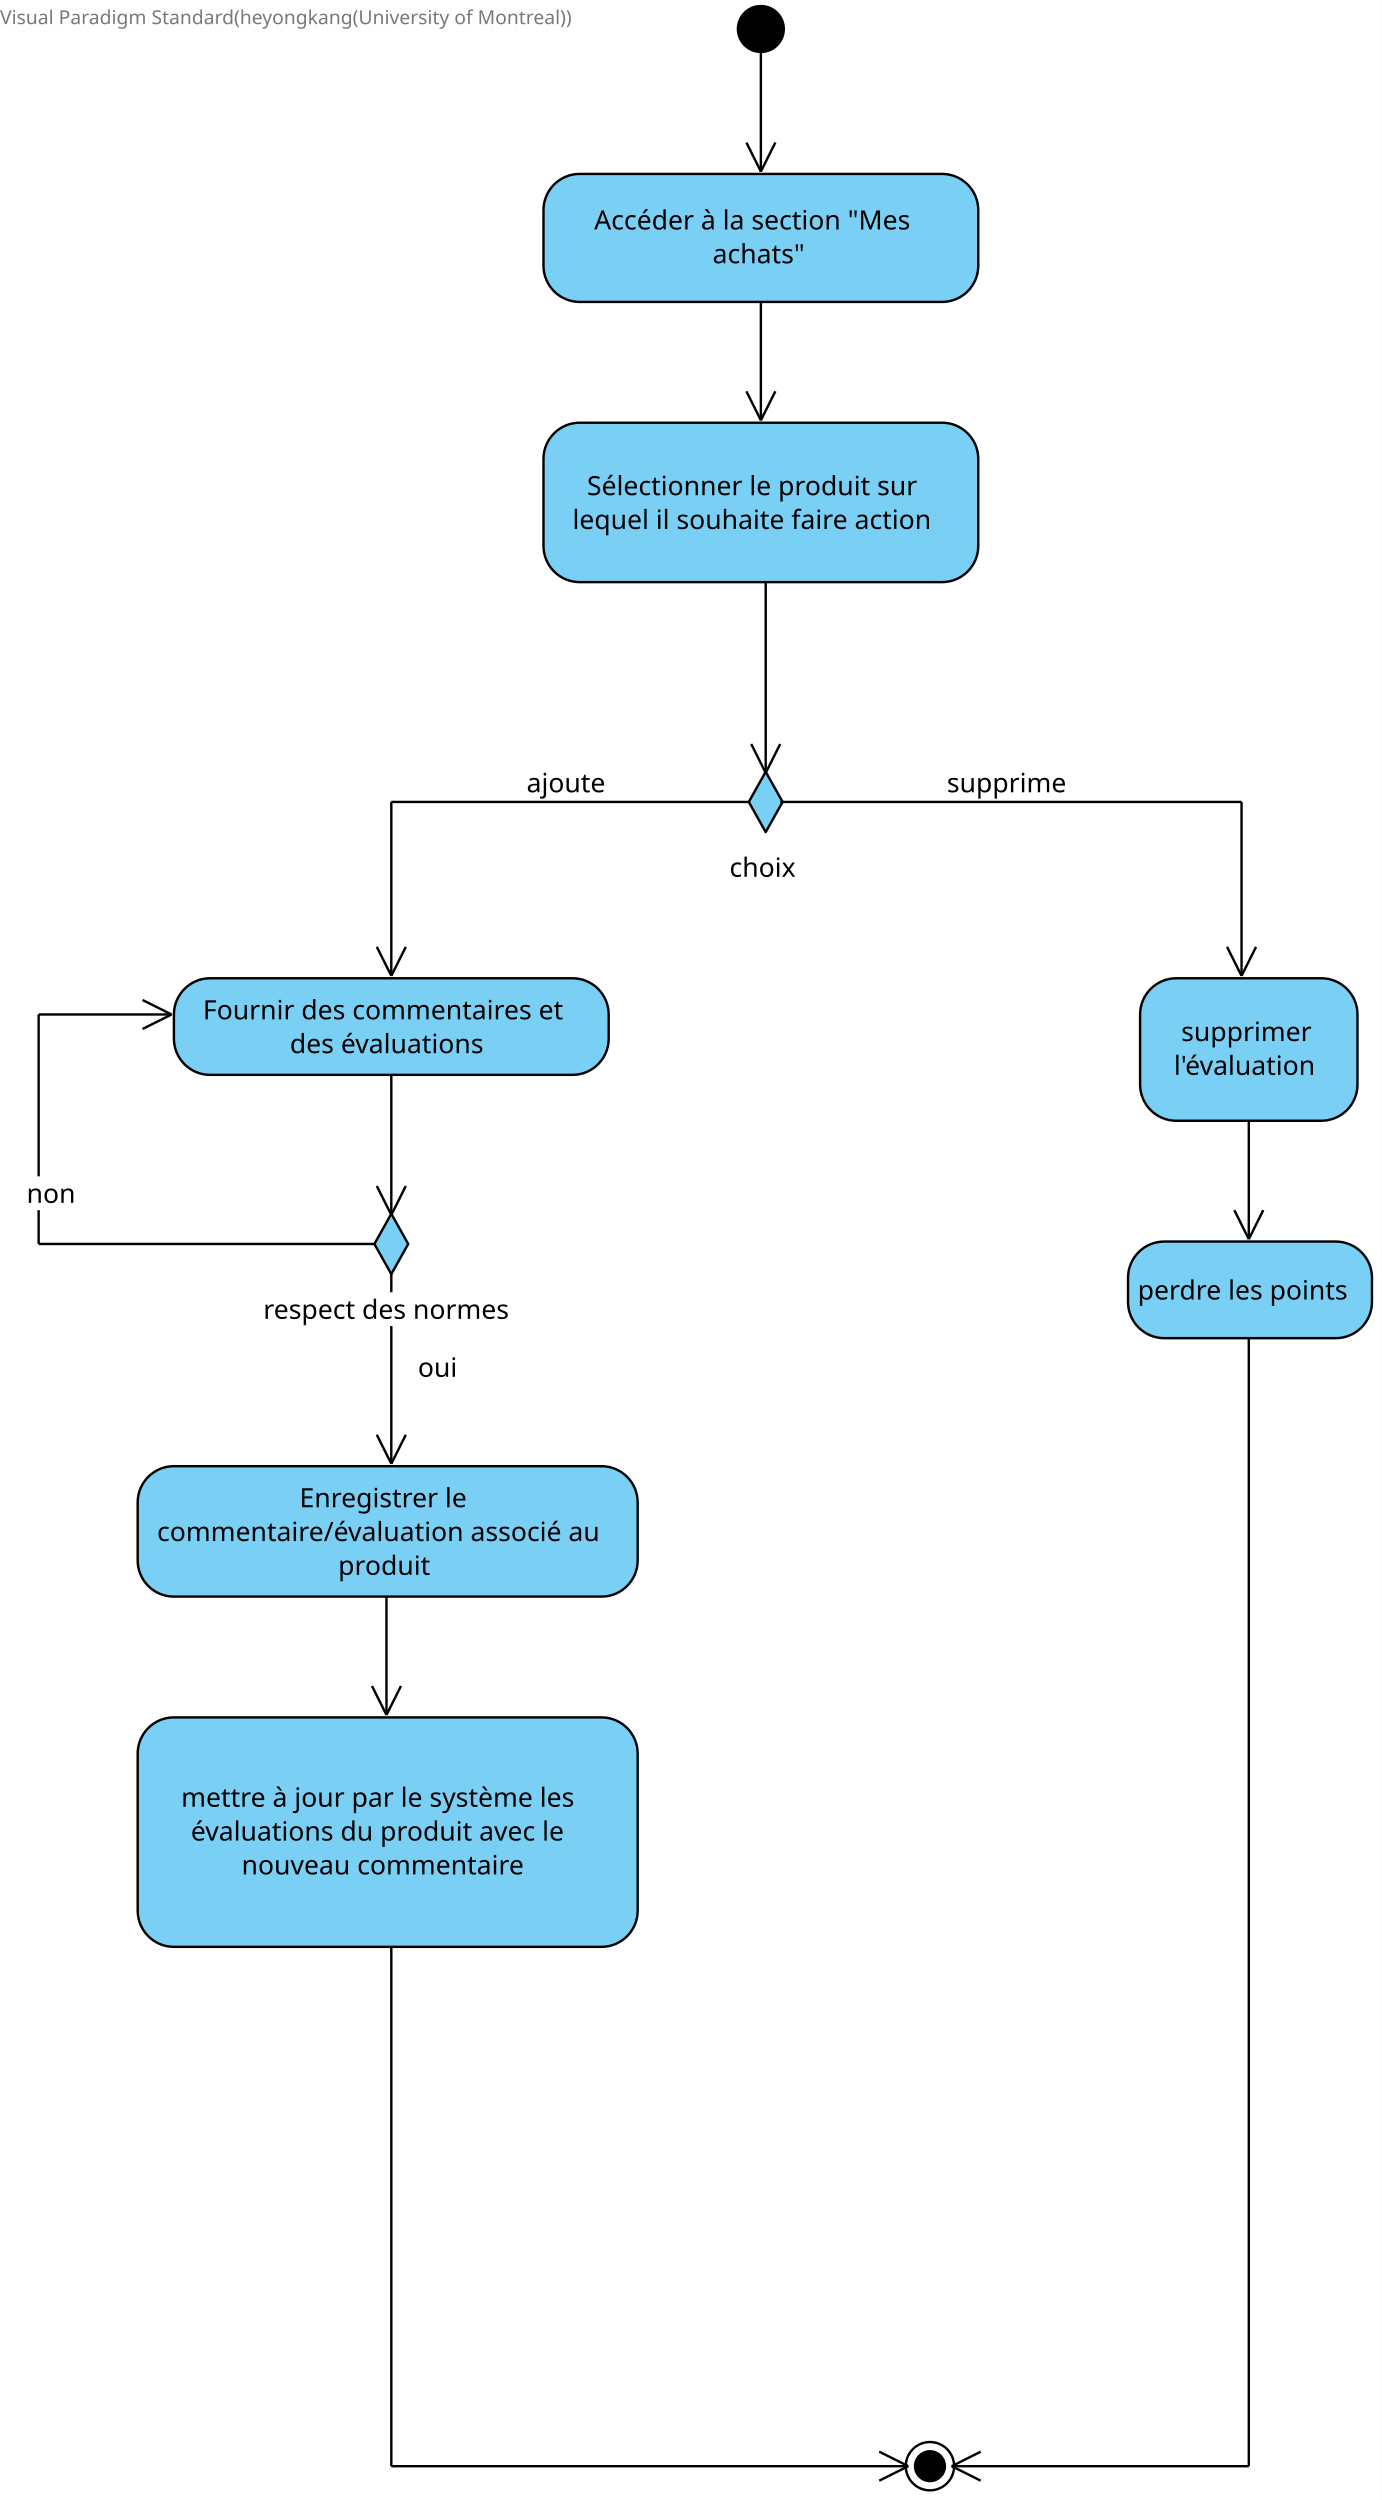
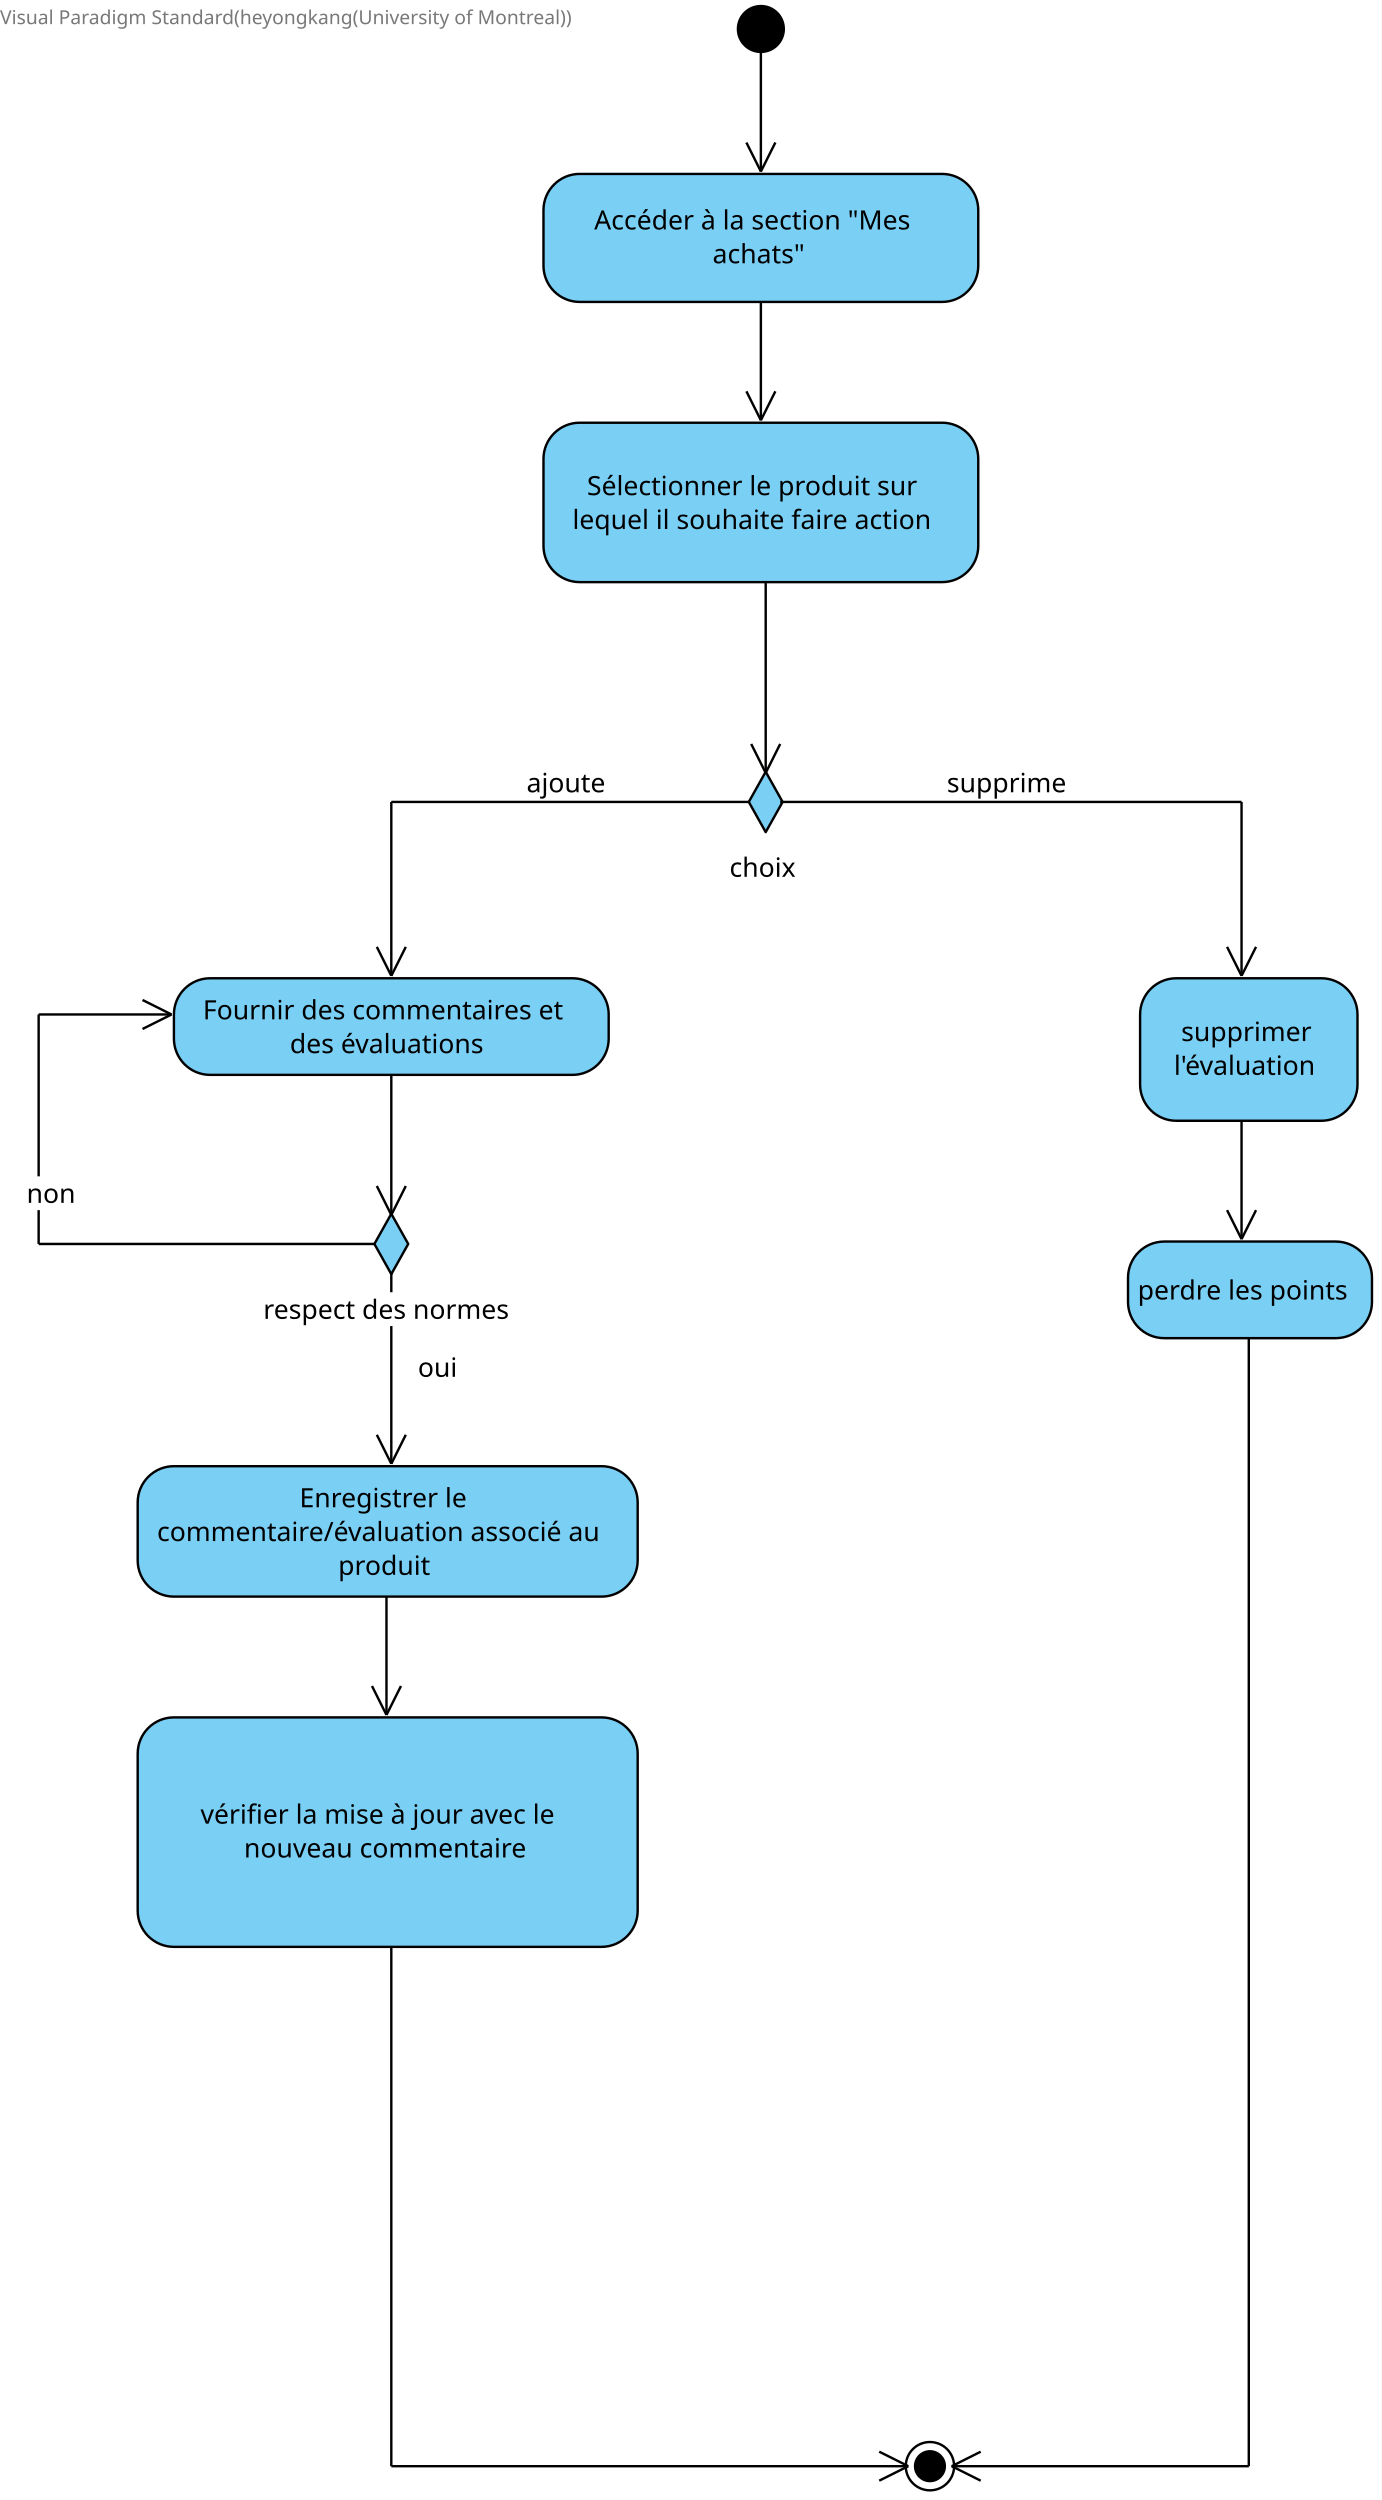
<svg xmlns="http://www.w3.org/2000/svg" fill-opacity="0" color-rendering="auto" color-interpolation="auto" text-rendering="auto" stroke="rgb(0,0,0)" stroke-linecap="square" width="572" stroke-miterlimit="10" shape-rendering="auto" stroke-opacity="0" fill="rgb(0,0,0)" stroke-dasharray="none" font-weight="normal" stroke-width="1" height="1035" font-family="'Dialog'" font-style="normal" stroke-linejoin="miter" font-size="12px" stroke-dashoffset="0" image-rendering="auto">
  <defs id="genericDefs" />
  <g>
    <defs id="defs1">
      <clipPath clipPathUnits="userSpaceOnUse" id="clipPath1">
        <path d="M-7 -7 L51 -7 L51 31 L-7 31 L-7 -7 Z" />
      </clipPath>
      <clipPath clipPathUnits="userSpaceOnUse" id="clipPath2">
        <path d="M-7 -7 L191 -7 L191 64 L-7 64 L-7 -7 Z" />
      </clipPath>
      <clipPath clipPathUnits="userSpaceOnUse" id="clipPath3">
        <path d="M0 0 L0 53 L180 53 L180 0 Z" />
      </clipPath>
      <clipPath clipPathUnits="userSpaceOnUse" id="clipPath4">
        <path d="M-7 -7 L191 -7 L191 77 L-7 77 L-7 -7 Z" />
      </clipPath>
      <clipPath clipPathUnits="userSpaceOnUse" id="clipPath5">
        <path d="M0 0 L0 66 L180 66 L180 0 Z" />
      </clipPath>
      <clipPath clipPathUnits="userSpaceOnUse" id="clipPath6">
        <path d="M-7 -7 L191 -7 L191 51 L-7 51 L-7 -7 Z" />
      </clipPath>
      <clipPath clipPathUnits="userSpaceOnUse" id="clipPath7">
        <path d="M0 0 L0 40 L180 40 L180 0 Z" />
      </clipPath>
      <clipPath clipPathUnits="userSpaceOnUse" id="clipPath8">
        <path d="M-7 -7 L31 -7 L31 51 L-7 51 L-7 -7 Z" />
      </clipPath>
      <clipPath clipPathUnits="userSpaceOnUse" id="clipPath9">
        <path d="M-7 -7 L218 -7 L218 65 L-7 65 L-7 -7 Z" />
      </clipPath>
      <clipPath clipPathUnits="userSpaceOnUse" id="clipPath10">
        <path d="M0 0 L0 54 L207 54 L207 0 Z" />
      </clipPath>
      <clipPath clipPathUnits="userSpaceOnUse" id="clipPath11">
        <path d="M-7 -7 L218 -7 L218 106 L-7 106 L-7 -7 Z" />
      </clipPath>
      <clipPath clipPathUnits="userSpaceOnUse" id="clipPath12">
        <path d="M0 0 L0 95 L207 95 L207 0 Z" />
      </clipPath>
      <clipPath clipPathUnits="userSpaceOnUse" id="clipPath13">
        <path d="M-7 -7 L101 -7 L101 70 L-7 70 L-7 -7 Z" />
      </clipPath>
      <clipPath clipPathUnits="userSpaceOnUse" id="clipPath14">
        <path d="M0 0 L0 59 L90 59 L90 0 Z" />
      </clipPath>
      <clipPath clipPathUnits="userSpaceOnUse" id="clipPath15">
        <path d="M-7 -7 L112 -7 L112 51 L-7 51 L-7 -7 Z" />
      </clipPath>
      <clipPath clipPathUnits="userSpaceOnUse" id="clipPath16">
        <path d="M0 0 L0 40 L101 40 L101 0 Z" />
      </clipPath>
      <clipPath clipPathUnits="userSpaceOnUse" id="clipPath17">
        <path d="M-7 -7 L31 -7 L31 31 L-7 31 L-7 -7 Z" />
      </clipPath>
      <clipPath clipPathUnits="userSpaceOnUse" id="clipPath18">
+         <path d="M-125 -14 L250 -14 L250 28 L-125 28 L-125 -14 Z" />
+       </clipPath>
+       <clipPath clipPathUnits="userSpaceOnUse" id="clipPath19">
        <path d="M-50 -14 L100 -14 L100 28 L-50 28 L-50 -14 Z" />
-       </clipPath>
-       <clipPath clipPathUnits="userSpaceOnUse" id="clipPath19">
-         <path d="M-125 -14 L250 -14 L250 28 L-125 28 L-125 -14 Z" />
      </clipPath>
      <clipPath clipPathUnits="userSpaceOnUse" id="clipPath20">
        <path d="M0 0 L104 0 L104 154 L0 154 L0 0 Z" />
      </clipPath>
      <clipPath clipPathUnits="userSpaceOnUse" id="clipPath21">
        <path d="M0 0 L0 154 L104 154 L104 0 Z" />
      </clipPath>
      <clipPath clipPathUnits="userSpaceOnUse" id="clipPath22">
        <path d="M0 0 L104 0 L104 153 L0 153 L0 0 Z" />
      </clipPath>
      <clipPath clipPathUnits="userSpaceOnUse" id="clipPath23">
        <path d="M0 0 L0 153 L104 153 L104 0 Z" />
      </clipPath>
      <clipPath clipPathUnits="userSpaceOnUse" id="clipPath24">
        <path d="M0 0 L104 0 L104 162 L0 162 L0 0 Z" />
      </clipPath>
      <clipPath clipPathUnits="userSpaceOnUse" id="clipPath25">
        <path d="M0 0 L0 140 L104 140 L104 0 ZM0 154 L0 162 L104 162 L104 154 Z" />
      </clipPath>
      <clipPath clipPathUnits="userSpaceOnUse" id="clipPath26">
        <path d="M0 0 L243 0 L243 199 L0 199 L0 0 Z" />
      </clipPath>
      <clipPath clipPathUnits="userSpaceOnUse" id="clipPath27">
        <path d="M77 117 L77 131 L36 131 L36 117 ZM0 0 L0 199 L197 199 L197 189 L234 189 L234 199 L243 199 L243 179 L133 179 L133 165 L243 165 L243 0 Z" />
      </clipPath>
      <clipPath clipPathUnits="userSpaceOnUse" id="clipPath28">
        <path d="M0 0 L104 0 L104 183 L0 183 L0 0 Z" />
      </clipPath>
      <clipPath clipPathUnits="userSpaceOnUse" id="clipPath29">
        <path d="M0 0 L0 58 L104 58 L104 0 ZM88 82 L88 96 L51 96 L51 82 ZM0 72 L0 183 L104 183 L104 72 Z" />
      </clipPath>
      <clipPath clipPathUnits="userSpaceOnUse" id="clipPath30">
        <path d="M75 161 L75 175 L25 175 L25 161 ZM0 0 L0 183 L104 183 L104 0 Z" />
      </clipPath>
      <clipPath clipPathUnits="userSpaceOnUse" id="clipPath31">
        <path d="M0 0 L295 0 L295 176 L0 176 L0 0 Z" />
      </clipPath>
      <clipPath clipPathUnits="userSpaceOnUse" id="clipPath32">
        <path d="M181 35 L181 49 L110 49 L110 35 ZM69 70 L69 84 L19 84 L19 70 ZM0 0 L0 176 L295 176 L295 0 Z" />
      </clipPath>
      <clipPath clipPathUnits="userSpaceOnUse" id="clipPath33">
        <path d="M0 0 L252 0 L252 176 L0 176 L0 0 Z" />
      </clipPath>
      <clipPath clipPathUnits="userSpaceOnUse" id="clipPath34">
        <path d="M151 35 L151 49 L97 49 L97 35 ZM230 70 L230 84 L180 84 L180 70 ZM0 0 L0 176 L252 176 L252 0 Z" />
      </clipPath>
      <clipPath clipPathUnits="userSpaceOnUse" id="clipPath35">
        <path d="M0 0 L227 0 L227 571 L0 571 L0 0 Z" />
      </clipPath>
      <clipPath clipPathUnits="userSpaceOnUse" id="clipPath36">
        <path d="M0 0 L0 571 L227 571 L227 0 Z" />
      </clipPath>
      <clipPath clipPathUnits="userSpaceOnUse" id="clipPath37">
        <path d="M0 0 L318 0 L318 319 L0 319 L0 0 Z" />
      </clipPath>
      <clipPath clipPathUnits="userSpaceOnUse" id="clipPath38">
        <path d="M0 0 L0 319 L318 319 L318 0 Z" />
      </clipPath>
      <clipPath clipPathUnits="userSpaceOnUse" id="clipPath39">
        <path d="M-54 -14 L108 -14 L108 28 L-54 28 L-54 -14 Z" />
      </clipPath>
      <clipPath clipPathUnits="userSpaceOnUse" id="clipPath40">
        <path d="M-71 -14 L142 -14 L142 28 L-71 28 L-71 -14 Z" />
      </clipPath>
      <clipPath clipPathUnits="userSpaceOnUse" id="clipPath41">
        <path d="M-37 -14 L74 -14 L74 28 L-37 28 L-37 -14 Z" />
      </clipPath>
      <clipPath clipPathUnits="userSpaceOnUse" id="clipPath42">
        <path d="M-41 -14 L82 -14 L82 28 L-41 28 L-41 -14 Z" />
      </clipPath>
    </defs>
    <g fill="white" text-rendering="geometricPrecision" fill-opacity="1" stroke-opacity="1" stroke="white">
      <rect x="0" width="572" height="1035" y="0" stroke="none" />
    </g>
    <g font-size="11px" transform="translate(295,2)" fill-opacity="1" fill="black" text-rendering="geometricPrecision" image-rendering="optimizeQuality" font-family="sans-serif" stroke="black" stroke-opacity="1">
      <circle r="10" clip-path="url(#clipPath1)" cx="20" cy="10" stroke="none" />
    </g>
    <g font-size="11px" transform="translate(225,72)" fill-opacity="1" fill="rgb(122,207,245)" text-rendering="geometricPrecision" image-rendering="optimizeQuality" font-family="sans-serif" stroke="rgb(122,207,245)" stroke-opacity="1">
      <rect x="0" y="0" clip-path="url(#clipPath2)" width="180" rx="15" ry="15" height="53" stroke="none" />
    </g>
    <g stroke-linecap="butt" font-size="11px" transform="translate(225,72)" fill-opacity="1" fill="black" text-rendering="geometricPrecision" image-rendering="optimizeQuality" font-family="sans-serif" stroke-linejoin="round" stroke="black" stroke-opacity="1" stroke-miterlimit="0">
      <rect x="0" y="0" clip-path="url(#clipPath2)" fill="none" width="180" rx="15" ry="15" height="53" />
    </g>
    <g font-size="11px" transform="translate(225,72)" fill-opacity="1" fill="black" text-rendering="geometricPrecision" image-rendering="optimizeQuality" font-family="sans-serif" stroke="black" stroke-opacity="1">
      <text x="21" xml:space="preserve" y="23" clip-path="url(#clipPath3)" stroke="none">Accéder à la section "Mes</text>
      <text x="70" xml:space="preserve" y="37" clip-path="url(#clipPath3)" stroke="none">achats"</text>
    </g>
    <g font-size="11px" transform="translate(225,175)" fill-opacity="1" fill="rgb(122,207,245)" text-rendering="geometricPrecision" image-rendering="optimizeQuality" font-family="sans-serif" stroke="rgb(122,207,245)" stroke-opacity="1">
      <rect x="0" y="0" clip-path="url(#clipPath4)" width="180" rx="15" ry="15" height="66" stroke="none" />
    </g>
    <g stroke-linecap="butt" font-size="11px" transform="translate(225,175)" fill-opacity="1" fill="black" text-rendering="geometricPrecision" image-rendering="optimizeQuality" font-family="sans-serif" stroke-linejoin="round" stroke="black" stroke-opacity="1" stroke-miterlimit="0">
      <rect x="0" y="0" clip-path="url(#clipPath4)" fill="none" width="180" rx="15" ry="15" height="66" />
    </g>
    <g font-size="11px" transform="translate(225,175)" fill-opacity="1" fill="black" text-rendering="geometricPrecision" image-rendering="optimizeQuality" font-family="sans-serif" stroke="black" stroke-opacity="1">
      <text x="18" xml:space="preserve" y="30" clip-path="url(#clipPath5)" stroke="none">Sélectionner le produit sur</text>
      <text x="12" xml:space="preserve" y="44" clip-path="url(#clipPath5)" stroke="none">lequel il souhaite faire action</text>
    </g>
    <g font-size="11px" transform="translate(72,405)" fill-opacity="1" fill="rgb(122,207,245)" text-rendering="geometricPrecision" image-rendering="optimizeQuality" font-family="sans-serif" stroke="rgb(122,207,245)" stroke-opacity="1">
      <rect x="0" y="0" clip-path="url(#clipPath6)" width="180" rx="15" ry="15" height="40" stroke="none" />
    </g>
    <g stroke-linecap="butt" font-size="11px" transform="translate(72,405)" fill-opacity="1" fill="black" text-rendering="geometricPrecision" image-rendering="optimizeQuality" font-family="sans-serif" stroke-linejoin="round" stroke="black" stroke-opacity="1" stroke-miterlimit="0">
      <rect x="0" y="0" clip-path="url(#clipPath6)" fill="none" width="180" rx="15" ry="15" height="40" />
    </g>
    <g font-size="11px" transform="translate(72,405)" fill-opacity="1" fill="black" text-rendering="geometricPrecision" image-rendering="optimizeQuality" font-family="sans-serif" stroke="black" stroke-opacity="1">
      <text x="12" xml:space="preserve" y="17" clip-path="url(#clipPath7)" stroke="none">Fournir des commentaires et</text>
      <text x="48" xml:space="preserve" y="31" clip-path="url(#clipPath7)" stroke="none">des évaluations</text>
    </g>
    <g font-size="11px" transform="translate(152,495)" fill-opacity="1" fill="rgb(122,207,245)" text-rendering="geometricPrecision" image-rendering="optimizeQuality" font-family="sans-serif" stroke="rgb(122,207,245)" stroke-opacity="1">
      <path d="M10 7.5 L17 20 L10 32.5 L3 20 Z" stroke="none" clip-path="url(#clipPath8)" />
    </g>
    <g stroke-linecap="butt" font-size="11px" transform="translate(152,495)" fill-opacity="1" fill="black" text-rendering="geometricPrecision" image-rendering="optimizeQuality" font-family="sans-serif" stroke-linejoin="round" stroke="black" stroke-opacity="1" stroke-miterlimit="0">
      <path fill="none" d="M10 7.5 L17 20 L10 32.5 L3 20 Z" clip-path="url(#clipPath8)" />
    </g>
    <g font-size="11px" transform="translate(57,607)" fill-opacity="1" fill="rgb(122,207,245)" text-rendering="geometricPrecision" image-rendering="optimizeQuality" font-family="sans-serif" stroke="rgb(122,207,245)" stroke-opacity="1">
      <rect x="0" y="0" clip-path="url(#clipPath9)" width="207" rx="15" ry="15" height="54" stroke="none" />
    </g>
    <g stroke-linecap="butt" font-size="11px" transform="translate(57,607)" fill-opacity="1" fill="black" text-rendering="geometricPrecision" image-rendering="optimizeQuality" font-family="sans-serif" stroke-linejoin="round" stroke="black" stroke-opacity="1" stroke-miterlimit="0">
      <rect x="0" y="0" clip-path="url(#clipPath9)" fill="none" width="207" rx="15" ry="15" height="54" />
    </g>
    <g font-size="11px" transform="translate(57,607)" fill-opacity="1" fill="black" text-rendering="geometricPrecision" image-rendering="optimizeQuality" font-family="sans-serif" stroke="black" stroke-opacity="1">
      <text x="67" xml:space="preserve" y="17" clip-path="url(#clipPath10)" stroke="none">Enregistrer le</text>
      <text x="8" xml:space="preserve" y="31" clip-path="url(#clipPath10)" stroke="none">commentaire/évaluation associé au</text>
      <text x="83" xml:space="preserve" y="45" clip-path="url(#clipPath10)" stroke="none">produit</text>
    </g>
    <g font-size="11px" transform="translate(57,711)" fill-opacity="1" fill="rgb(122,207,245)" text-rendering="geometricPrecision" image-rendering="optimizeQuality" font-family="sans-serif" stroke="rgb(122,207,245)" stroke-opacity="1">
      <rect x="0" y="0" clip-path="url(#clipPath11)" width="207" rx="15" ry="15" height="95" stroke="none" />
    </g>
    <g stroke-linecap="butt" font-size="11px" transform="translate(57,711)" fill-opacity="1" fill="black" text-rendering="geometricPrecision" image-rendering="optimizeQuality" font-family="sans-serif" stroke-linejoin="round" stroke="black" stroke-opacity="1" stroke-miterlimit="0">
      <rect x="0" y="0" clip-path="url(#clipPath11)" fill="none" width="207" rx="15" ry="15" height="95" />
    </g>
    <g font-size="11px" transform="translate(57,711)" fill-opacity="1" fill="black" text-rendering="geometricPrecision" image-rendering="optimizeQuality" font-family="sans-serif" stroke="black" stroke-opacity="1">
-       <text x="18" xml:space="preserve" y="37" clip-path="url(#clipPath12)" stroke="none">mettre à jour par le système les</text>
-       <text x="22" xml:space="preserve" y="51" clip-path="url(#clipPath12)" stroke="none">évaluations du produit avec le</text>
-       <text x="43" xml:space="preserve" y="65" clip-path="url(#clipPath12)" stroke="none">nouveau commentaire</text>
+       <text x="26" xml:space="preserve" y="44" clip-path="url(#clipPath12)" stroke="none">vérifier la mise à jour avec le</text>
+       <text x="44" xml:space="preserve" y="58" clip-path="url(#clipPath12)" stroke="none">nouveau commentaire</text>
    </g>
    <g font-size="11px" transform="translate(307,312)" fill-opacity="1" fill="rgb(122,207,245)" text-rendering="geometricPrecision" image-rendering="optimizeQuality" font-family="sans-serif" stroke="rgb(122,207,245)" stroke-opacity="1">
      <path d="M10 7.5 L17 20 L10 32.5 L3 20 Z" stroke="none" clip-path="url(#clipPath8)" />
    </g>
    <g stroke-linecap="butt" font-size="11px" transform="translate(307,312)" fill-opacity="1" fill="black" text-rendering="geometricPrecision" image-rendering="optimizeQuality" font-family="sans-serif" stroke-linejoin="round" stroke="black" stroke-opacity="1" stroke-miterlimit="0">
      <path fill="none" d="M10 7.5 L17 20 L10 32.5 L3 20 Z" clip-path="url(#clipPath8)" />
    </g>
    <g font-size="11px" transform="translate(472,405)" fill-opacity="1" fill="rgb(122,207,245)" text-rendering="geometricPrecision" image-rendering="optimizeQuality" font-family="sans-serif" stroke="rgb(122,207,245)" stroke-opacity="1">
      <rect x="0" y="0" clip-path="url(#clipPath13)" width="90" rx="15" ry="15" height="59" stroke="none" />
    </g>
    <g stroke-linecap="butt" font-size="11px" transform="translate(472,405)" fill-opacity="1" fill="black" text-rendering="geometricPrecision" image-rendering="optimizeQuality" font-family="sans-serif" stroke-linejoin="round" stroke="black" stroke-opacity="1" stroke-miterlimit="0">
      <rect x="0" y="0" clip-path="url(#clipPath13)" fill="none" width="90" rx="15" ry="15" height="59" />
    </g>
    <g font-size="11px" transform="translate(472,405)" fill-opacity="1" fill="black" text-rendering="geometricPrecision" image-rendering="optimizeQuality" font-family="sans-serif" stroke="black" stroke-opacity="1">
      <text x="17" xml:space="preserve" y="26" clip-path="url(#clipPath14)" stroke="none">supprimer</text>
      <text x="14" xml:space="preserve" y="40" clip-path="url(#clipPath14)" stroke="none">l'évaluation</text>
    </g>
    <g font-size="11px" transform="translate(467,514)" fill-opacity="1" fill="rgb(122,207,245)" text-rendering="geometricPrecision" image-rendering="optimizeQuality" font-family="sans-serif" stroke="rgb(122,207,245)" stroke-opacity="1">
      <rect x="0" y="0" clip-path="url(#clipPath15)" width="101" rx="15" ry="15" height="40" stroke="none" />
    </g>
    <g stroke-linecap="butt" font-size="11px" transform="translate(467,514)" fill-opacity="1" fill="black" text-rendering="geometricPrecision" image-rendering="optimizeQuality" font-family="sans-serif" stroke-linejoin="round" stroke="black" stroke-opacity="1" stroke-miterlimit="0">
      <rect x="0" y="0" clip-path="url(#clipPath15)" fill="none" width="101" rx="15" ry="15" height="40" />
    </g>
    <g font-size="11px" transform="translate(467,514)" fill-opacity="1" fill="black" text-rendering="geometricPrecision" image-rendering="optimizeQuality" font-family="sans-serif" stroke="black" stroke-opacity="1">
      <text x="4" xml:space="preserve" y="24" clip-path="url(#clipPath16)" stroke="none">perdre les points</text>
    </g>
    <g font-size="11px" transform="translate(375,1011)" fill-opacity="1" fill="black" text-rendering="geometricPrecision" image-rendering="optimizeQuality" font-family="sans-serif" stroke="black" stroke-opacity="1">
      <circle r="6.667" clip-path="url(#clipPath17)" cx="10" cy="10" stroke="none" />
      <circle stroke-linecap="butt" clip-path="url(#clipPath17)" fill="none" stroke-linejoin="round" r="10" cx="10" cy="10" stroke-miterlimit="0" />
    </g>
+     <g font-size="11px" transform="translate(99,535)" fill-opacity="1" fill="black" text-rendering="geometricPrecision" image-rendering="optimizeQuality" font-family="sans-serif" stroke="black" stroke-opacity="1">
+       <text x="10" xml:space="preserve" y="11" clip-path="url(#clipPath18)" stroke="none">respect des normes</text>
+     </g>
    <g font-size="11px" transform="translate(292,352)" fill-opacity="1" fill="black" text-rendering="geometricPrecision" image-rendering="optimizeQuality" font-family="sans-serif" stroke="black" stroke-opacity="1">
-       <text x="10" xml:space="preserve" y="11" clip-path="url(#clipPath18)" stroke="none">choix</text>
-     </g>
-     <g font-size="11px" transform="translate(99,535)" fill-opacity="1" fill="black" text-rendering="geometricPrecision" image-rendering="optimizeQuality" font-family="sans-serif" stroke="black" stroke-opacity="1">
-       <text x="10" xml:space="preserve" y="11" clip-path="url(#clipPath19)" stroke="none">respect des normes</text>
+       <text x="10" xml:space="preserve" y="11" clip-path="url(#clipPath19)" stroke="none">choix</text>
    </g>
    <g stroke-linecap="butt" font-size="11px" transform="translate(265,-29)" fill-opacity="1" fill="black" text-rendering="geometricPrecision" image-rendering="optimizeQuality" font-family="sans-serif" stroke-linejoin="round" stroke="black" stroke-opacity="1">
      <line y2="100" fill="none" x1="50" clip-path="url(#clipPath21)" x2="50" y1="50" />
      <line y2="88" fill="none" x1="50" clip-path="url(#clipPath21)" x2="56" y1="100" />
      <line y2="88" fill="none" x1="50" clip-path="url(#clipPath21)" x2="44" y1="100" />
    </g>
    <g stroke-linecap="butt" font-size="11px" transform="translate(265,75)" fill-opacity="1" fill="black" text-rendering="geometricPrecision" image-rendering="optimizeQuality" font-family="sans-serif" stroke-linejoin="round" stroke="black" stroke-opacity="1">
      <line y2="99" fill="none" x1="50" clip-path="url(#clipPath23)" x2="50" y1="50" />
      <line y2="87" fill="none" x1="50" clip-path="url(#clipPath23)" x2="56" y1="99" />
      <line y2="87" fill="none" x1="50" clip-path="url(#clipPath23)" x2="44" y1="99" />
    </g>
    <g stroke-linecap="butt" font-size="11px" transform="translate(112,395)" fill-opacity="1" fill="black" text-rendering="geometricPrecision" image-rendering="optimizeQuality" font-family="sans-serif" stroke-linejoin="round" stroke="black" stroke-opacity="1">
      <line y2="108" fill="none" x1="50" clip-path="url(#clipPath25)" x2="50" y1="50" />
      <line y2="96" fill="none" x1="50" clip-path="url(#clipPath25)" x2="56" y1="108" />
      <line y2="96" fill="none" x1="50" clip-path="url(#clipPath25)" x2="44" y1="108" />
    </g>
    <g stroke-linecap="butt" font-size="11px" transform="translate(-34,370)" fill-opacity="1" fill="black" text-rendering="geometricPrecision" image-rendering="optimizeQuality" font-family="sans-serif" stroke-linejoin="round" stroke="black" stroke-opacity="1">
      <line y2="145" fill="none" x1="189" clip-path="url(#clipPath27)" x2="50" y1="145" />
      <line y2="50" fill="none" x1="50" clip-path="url(#clipPath27)" x2="50" y1="145" />
      <line y2="50" fill="none" x1="50" clip-path="url(#clipPath27)" x2="105" y1="50" />
      <line y2="44" fill="none" x1="105" clip-path="url(#clipPath27)" x2="93" y1="50" />
      <line y2="56" fill="none" x1="105" clip-path="url(#clipPath27)" x2="93" y1="50" />
    </g>
    <g stroke-linecap="butt" font-size="11px" transform="translate(112,477)" fill-opacity="1" fill="black" text-rendering="geometricPrecision" image-rendering="optimizeQuality" font-family="sans-serif" stroke-linejoin="round" stroke="black" stroke-opacity="1">
      <line y2="129" fill="none" x1="50" clip-path="url(#clipPath29)" x2="50" y1="50" />
      <line y2="117" fill="none" x1="50" clip-path="url(#clipPath29)" x2="56" y1="129" />
      <line y2="117" fill="none" x1="50" clip-path="url(#clipPath29)" x2="44" y1="129" />
    </g>
    <g stroke-linecap="butt" font-size="11px" transform="translate(110,611)" fill-opacity="1" fill="black" text-rendering="geometricPrecision" image-rendering="optimizeQuality" font-family="sans-serif" stroke-linejoin="round" stroke="black" stroke-opacity="1">
      <line y2="99" fill="none" x1="50" clip-path="url(#clipPath23)" x2="50" y1="50" />
      <line y2="87" fill="none" x1="50" clip-path="url(#clipPath23)" x2="56" y1="99" />
      <line y2="87" fill="none" x1="50" clip-path="url(#clipPath23)" x2="44" y1="99" />
    </g>
    <g stroke-linecap="butt" font-size="11px" transform="translate(267,191)" fill-opacity="1" fill="black" text-rendering="geometricPrecision" image-rendering="optimizeQuality" font-family="sans-serif" stroke-linejoin="round" stroke="black" stroke-opacity="1">
      <line y2="129" fill="none" x1="50" clip-path="url(#clipPath30)" x2="50" y1="50" />
      <line y2="117" fill="none" x1="50" clip-path="url(#clipPath30)" x2="56" y1="129" />
      <line y2="117" fill="none" x1="50" clip-path="url(#clipPath30)" x2="44" y1="129" />
    </g>
    <g stroke-linecap="butt" font-size="11px" transform="translate(273,282)" fill-opacity="1" fill="black" text-rendering="geometricPrecision" image-rendering="optimizeQuality" font-family="sans-serif" stroke-linejoin="round" stroke="black" stroke-opacity="1">
      <line y2="50" fill="none" x1="50" clip-path="url(#clipPath32)" x2="241" y1="50" />
      <line y2="122" fill="none" x1="241" clip-path="url(#clipPath32)" x2="241" y1="50" />
      <line y2="110" fill="none" x1="241" clip-path="url(#clipPath32)" x2="247" y1="122" />
      <line y2="110" fill="none" x1="241" clip-path="url(#clipPath32)" x2="235" y1="122" />
    </g>
    <g stroke-linecap="butt" font-size="11px" transform="translate(112,282)" fill-opacity="1" fill="black" text-rendering="geometricPrecision" image-rendering="optimizeQuality" font-family="sans-serif" stroke-linejoin="round" stroke="black" stroke-opacity="1">
      <line y2="50" fill="none" x1="198" clip-path="url(#clipPath34)" x2="50" y1="50" />
      <line y2="122" fill="none" x1="50" clip-path="url(#clipPath34)" x2="50" y1="50" />
      <line y2="110" fill="none" x1="50" clip-path="url(#clipPath34)" x2="56" y1="122" />
      <line y2="110" fill="none" x1="50" clip-path="url(#clipPath34)" x2="44" y1="122" />
    </g>
-     <g stroke-linecap="butt" font-size="11px" transform="translate(467,414)" fill-opacity="1" fill="black" text-rendering="geometricPrecision" image-rendering="optimizeQuality" font-family="sans-serif" stroke-linejoin="round" stroke="black" stroke-opacity="1">
+     <g stroke-linecap="butt" font-size="11px" transform="translate(464,414)" fill-opacity="1" fill="black" text-rendering="geometricPrecision" image-rendering="optimizeQuality" font-family="sans-serif" stroke-linejoin="round" stroke="black" stroke-opacity="1">
      <line y2="99" fill="none" x1="50" clip-path="url(#clipPath23)" x2="50" y1="50" />
      <line y2="87" fill="none" x1="50" clip-path="url(#clipPath23)" x2="56" y1="99" />
      <line y2="87" fill="none" x1="50" clip-path="url(#clipPath23)" x2="44" y1="99" />
    </g>
    <g stroke-linecap="butt" font-size="11px" transform="translate(344,504)" fill-opacity="1" fill="black" text-rendering="geometricPrecision" image-rendering="optimizeQuality" font-family="sans-serif" stroke-linejoin="round" stroke="black" stroke-opacity="1">
      <line y2="517" fill="none" x1="173" clip-path="url(#clipPath36)" x2="173" y1="50" />
      <line y2="517" fill="none" x1="173" clip-path="url(#clipPath36)" x2="50" y1="517" />
      <line y2="523" fill="none" x1="50" clip-path="url(#clipPath36)" x2="62" y1="517" />
      <line y2="511" fill="none" x1="50" clip-path="url(#clipPath36)" x2="62" y1="517" />
    </g>
    <g stroke-linecap="butt" font-size="11px" transform="translate(112,756)" fill-opacity="1" fill="black" text-rendering="geometricPrecision" image-rendering="optimizeQuality" font-family="sans-serif" stroke-linejoin="round" stroke="black" stroke-opacity="1">
      <line y2="265" fill="none" x1="50" clip-path="url(#clipPath38)" x2="50" y1="50" />
      <line y2="265" fill="none" x1="50" clip-path="url(#clipPath38)" x2="264" y1="265" />
      <line y2="259" fill="none" x1="264" clip-path="url(#clipPath38)" x2="252" y1="265" />
      <line y2="271" fill="none" x1="264" clip-path="url(#clipPath38)" x2="252" y1="265" />
    </g>
    <g font-size="11px" transform="translate(209,317)" fill-opacity="1" fill="black" text-rendering="geometricPrecision" image-rendering="optimizeQuality" font-family="sans-serif" stroke="black" stroke-opacity="1">
      <text x="9" xml:space="preserve" y="11" clip-path="url(#clipPath39)" stroke="none">ajoute</text>
    </g>
    <g font-size="11px" transform="translate(383,317)" fill-opacity="1" fill="black" text-rendering="geometricPrecision" image-rendering="optimizeQuality" font-family="sans-serif" stroke="black" stroke-opacity="1">
      <text x="9" xml:space="preserve" y="11" clip-path="url(#clipPath40)" stroke="none">supprime</text>
    </g>
    <g font-size="11px" transform="translate(163,559)" fill-opacity="1" fill="black" text-rendering="geometricPrecision" image-rendering="optimizeQuality" font-family="sans-serif" stroke="black" stroke-opacity="1">
      <text x="10" xml:space="preserve" y="11" clip-path="url(#clipPath41)" stroke="none">oui</text>
    </g>
    <g font-size="11px" transform="translate(2,487)" fill-opacity="1" fill="black" text-rendering="geometricPrecision" image-rendering="optimizeQuality" font-family="sans-serif" stroke="black" stroke-opacity="1">
      <text x="9" xml:space="preserve" y="11" clip-path="url(#clipPath42)" stroke="none">non</text>
    </g>
    <g font-size="8px" fill-opacity="1" fill="rgb(120,120,120)" text-rendering="geometricPrecision" image-rendering="optimizeQuality" stroke="rgb(120,120,120)" stroke-opacity="1">
      <text x="0" xml:space="preserve" y="10" stroke="none">Visual Paradigm Standard(heyongkang(University of Montreal))</text>
    </g>
  </g>
</svg>
